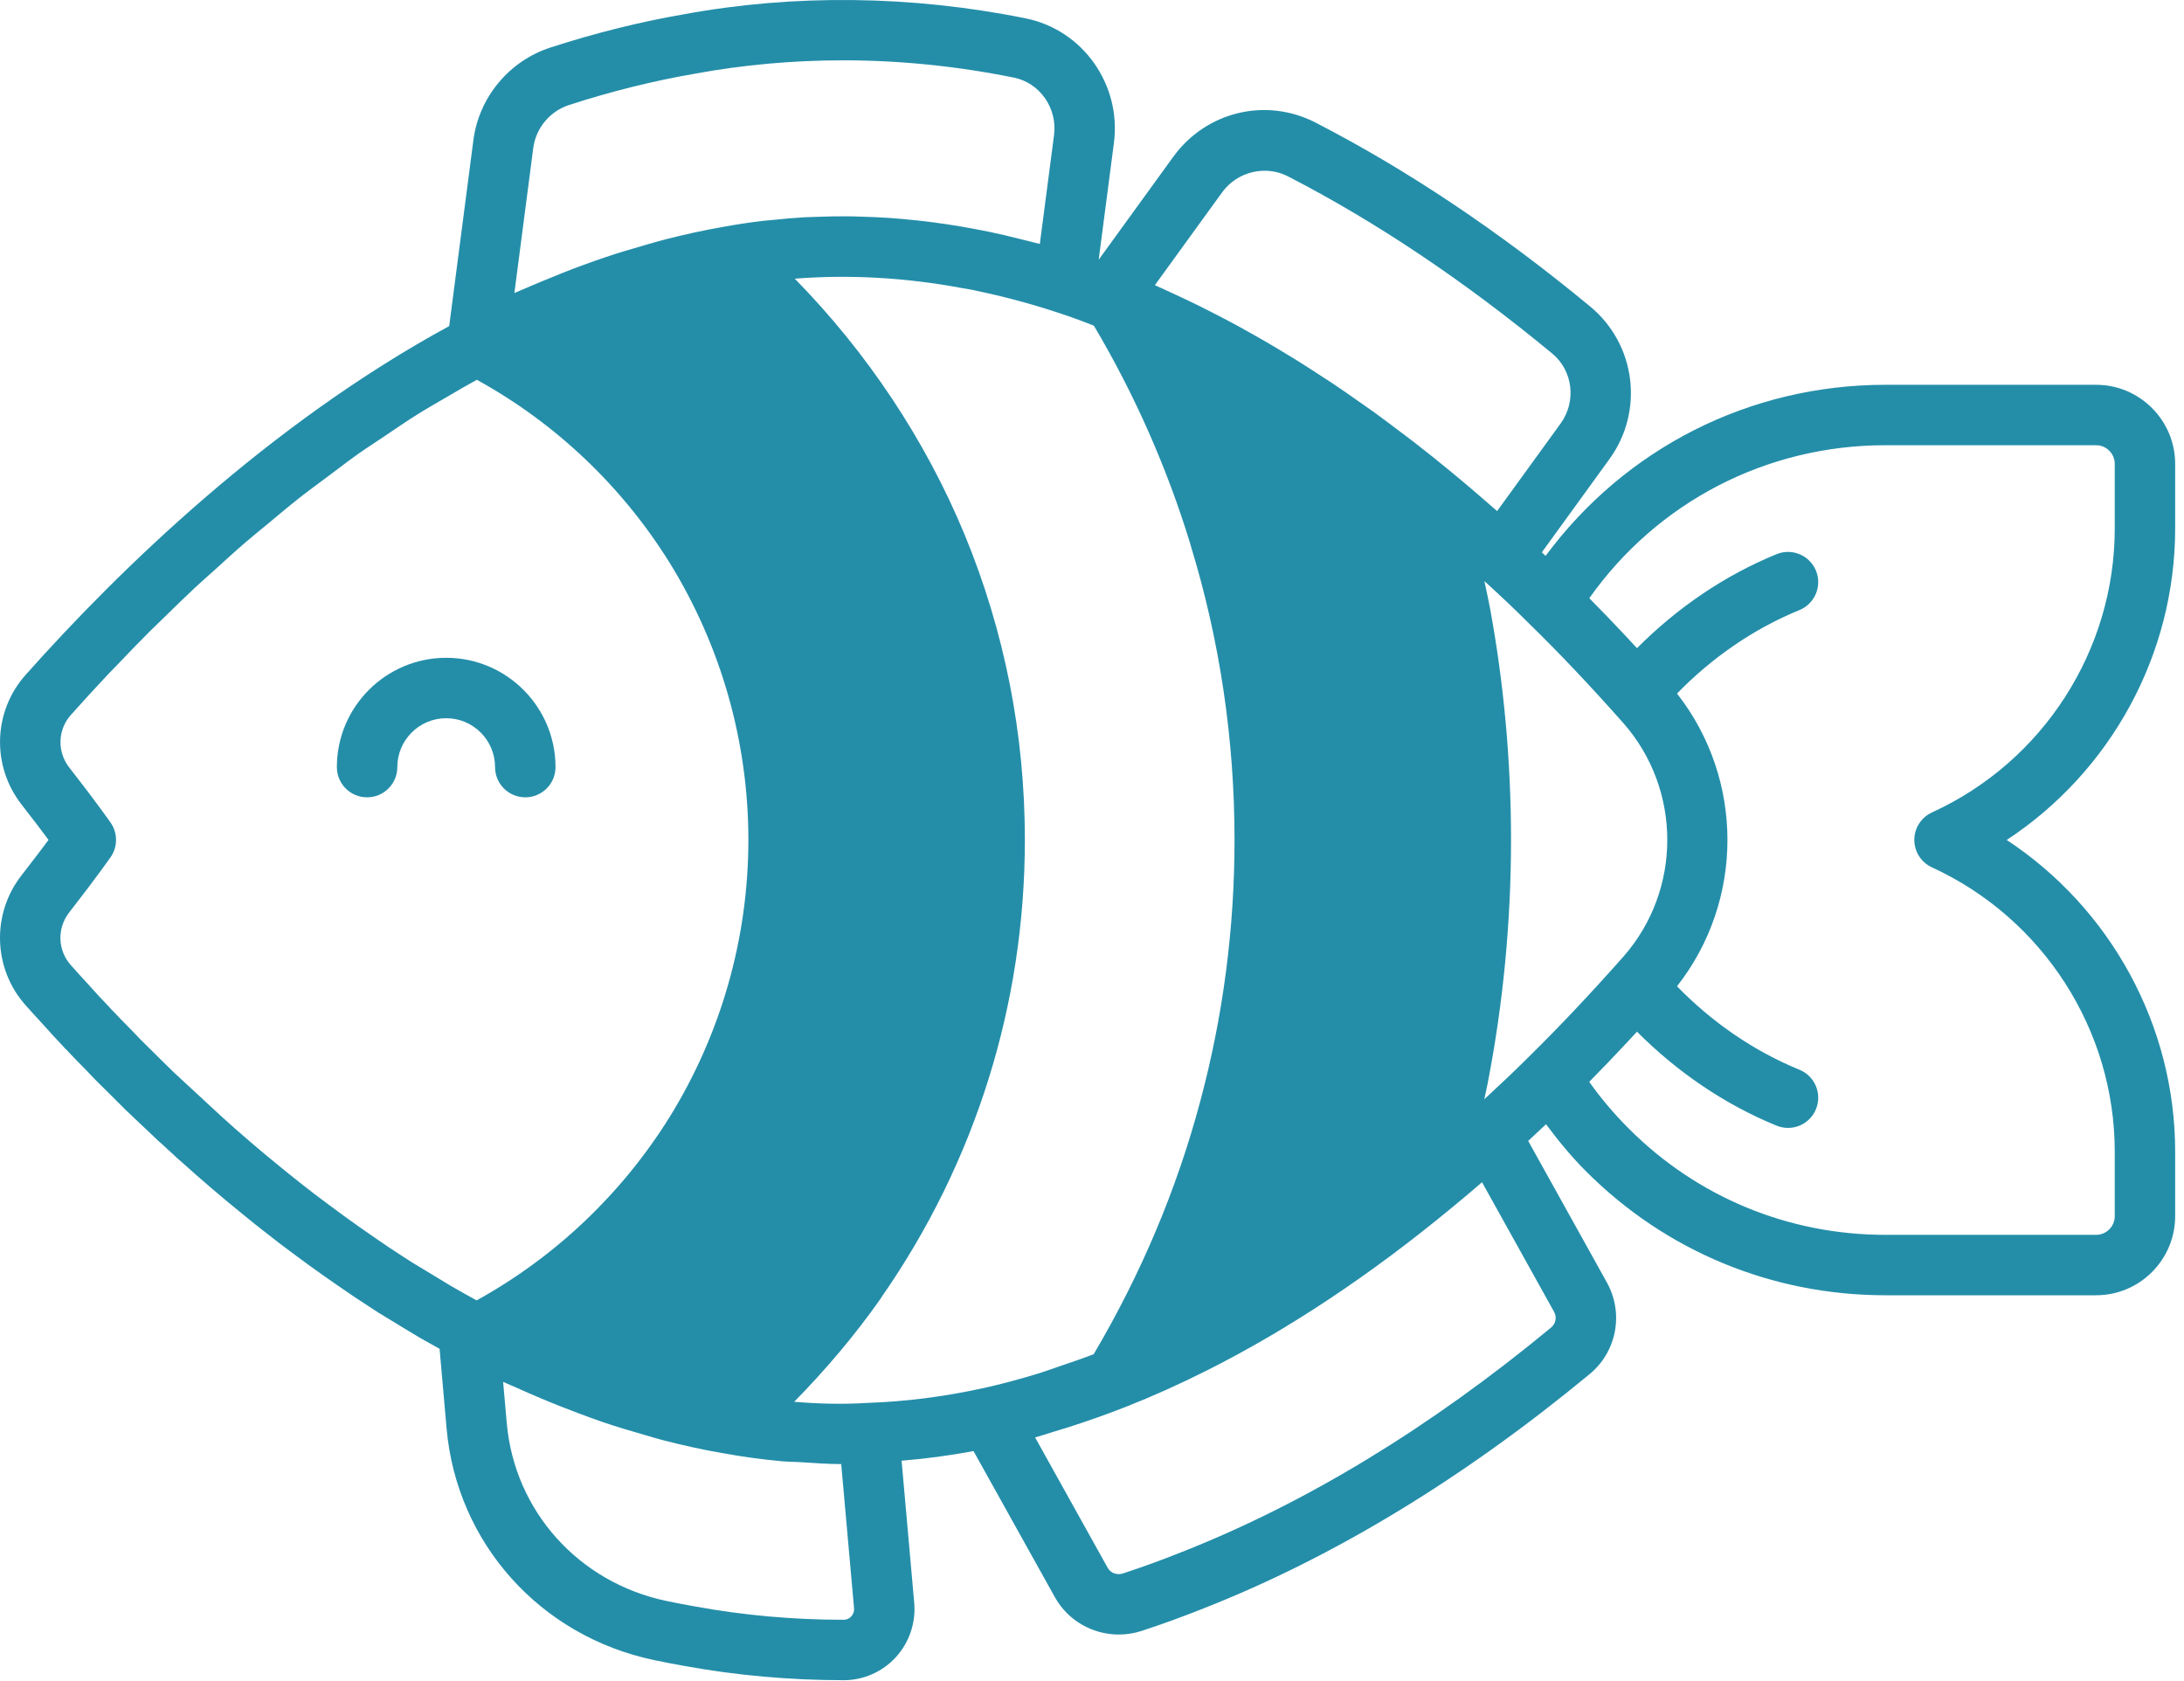
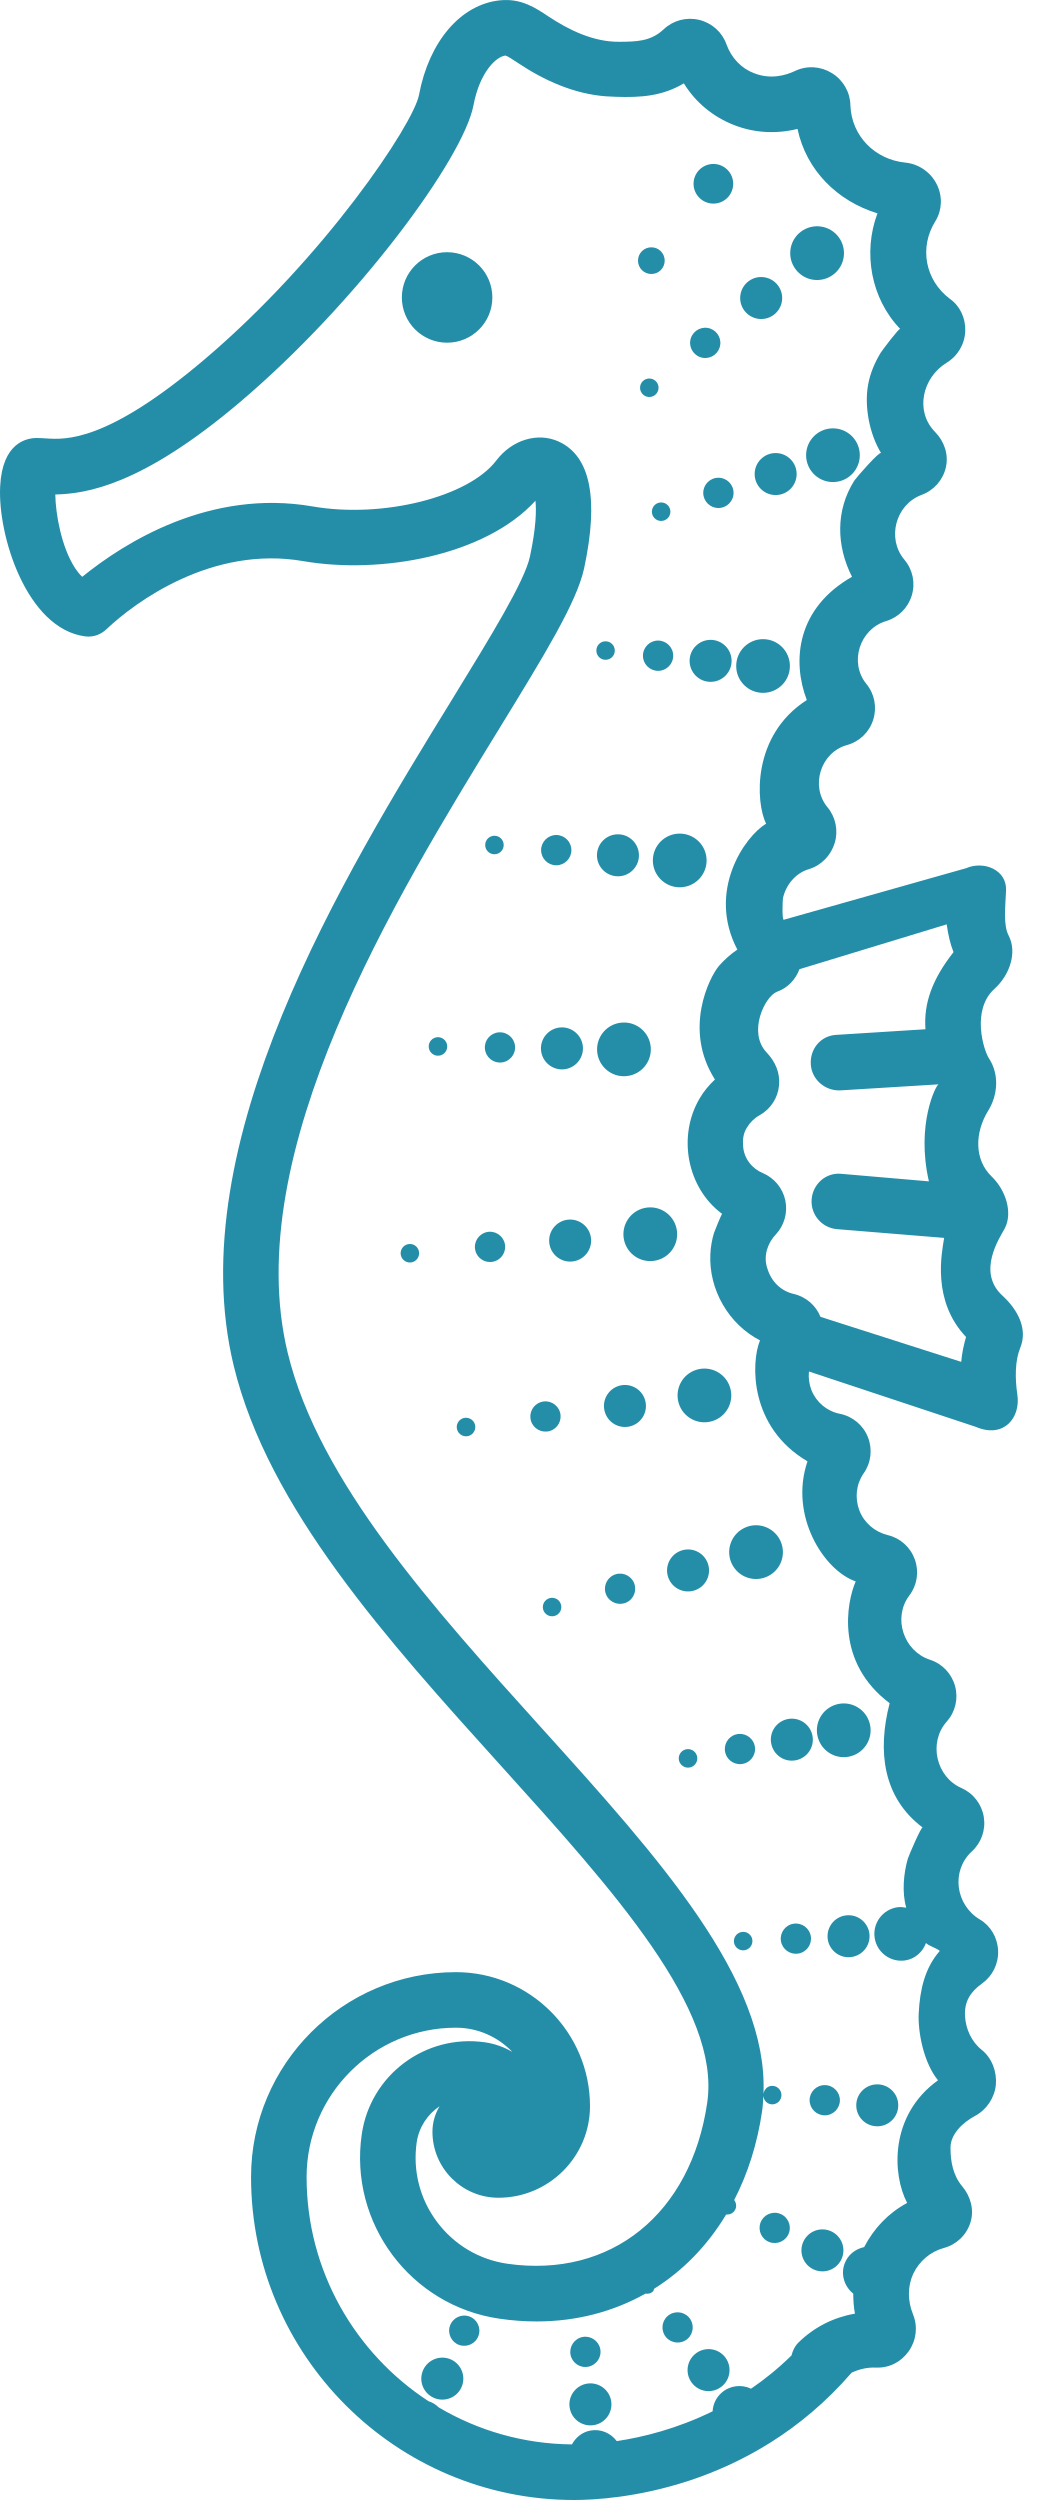
- <svg xmlns="http://www.w3.org/2000/svg" width="65" height="50" viewBox="0 0 65 50" fill="none">
-   <path d="M13.28 19.575C11.486 19.575 10.026 21.034 10.026 22.828C10.026 23.325 10.428 23.727 10.925 23.727C11.422 23.727 11.825 23.325 11.825 22.828C11.825 22.026 12.477 21.373 13.28 21.373C14.082 21.373 14.734 22.026 14.734 22.828C14.734 23.325 15.137 23.727 15.633 23.727C16.131 23.727 16.533 23.325 16.533 22.828C16.533 21.034 15.073 19.575 13.28 19.575Z" fill="#248EA9" />
-   <path d="M64.737 15.726V13.805C64.737 12.507 63.681 11.451 62.383 11.451H56.113C52.074 11.451 48.371 13.338 46 16.543C45.962 16.507 45.926 16.472 45.888 16.437L47.901 13.66C48.937 12.232 48.689 10.243 47.322 9.117C44.636 6.896 41.888 5.056 39.154 3.648C37.678 2.889 35.897 3.317 34.918 4.667L32.699 7.729L33.152 4.256C33.38 2.52 32.228 0.891 30.529 0.547C27.12 -0.143 23.623 -0.175 20.383 0.42C19.062 0.647 17.717 0.981 16.384 1.414C15.155 1.811 14.254 2.894 14.089 4.171L13.369 9.704C8.017 12.614 3.571 16.928 0.767 20.078C-0.205 21.164 -0.258 22.788 0.641 23.941C0.978 24.373 1.249 24.73 1.444 24.994C1.248 25.259 0.978 25.616 0.64 26.049C-0.255 27.196 -0.206 28.819 0.753 29.904C0.923 30.097 1.1 30.289 1.31 30.517C1.477 30.706 1.65 30.895 1.84 31.095C1.847 31.103 1.857 31.11 1.864 31.119C1.868 31.124 1.872 31.128 1.876 31.133C1.912 31.177 1.953 31.219 1.997 31.257C2.016 31.279 2.038 31.303 2.053 31.319C2.228 31.502 2.395 31.677 2.556 31.837C2.791 32.089 3.035 32.333 3.285 32.575L3.751 33.041C3.764 33.055 3.805 33.09 3.819 33.103L3.828 33.111C3.856 33.138 3.881 33.163 3.909 33.19L4.726 33.963C4.802 34.026 4.87 34.088 4.996 34.21C5.082 34.282 5.168 34.362 5.254 34.448C5.265 34.459 5.373 34.55 5.384 34.56C5.979 35.097 6.605 35.633 7.251 36.155L7.425 36.296C7.534 36.384 7.643 36.474 7.754 36.559C7.792 36.591 7.832 36.623 7.875 36.653C8.156 36.877 8.439 37.094 8.727 37.305C9.024 37.527 9.328 37.75 9.634 37.964C9.934 38.175 10.242 38.387 10.579 38.615L11.018 38.903C11.18 39.014 11.35 39.117 11.529 39.224C11.845 39.419 12.169 39.613 12.507 39.816C12.697 39.925 12.89 40.032 13.083 40.139L13.291 42.506C13.592 45.919 16.073 48.69 19.465 49.401C19.768 49.465 20.07 49.523 20.366 49.575C21.909 49.857 23.503 50 25.115 50C25.7 50 26.264 49.751 26.661 49.317C27.061 48.88 27.261 48.289 27.209 47.698V47.698L26.833 43.468C27.541 43.411 28.255 43.316 28.974 43.182L31.396 47.531C31.786 48.231 32.524 48.641 33.298 48.641C33.526 48.641 33.756 48.606 33.982 48.532C34.604 48.328 35.231 48.1 35.84 47.856C39.7 46.336 43.557 43.994 47.312 40.89C48.118 40.226 48.333 39.08 47.825 38.166L45.482 33.952C45.661 33.787 45.839 33.621 46.013 33.456C46.374 33.941 46.76 34.412 47.196 34.849C49.572 37.233 52.739 38.545 56.113 38.545H62.383C63.681 38.545 64.737 37.49 64.737 36.191V34.27C64.737 30.515 62.814 27.031 59.724 24.996C62.814 22.966 64.737 19.485 64.737 15.726ZM36.374 5.723C36.82 5.107 37.662 4.903 38.33 5.247C40.95 6.596 43.589 8.364 46.194 10.518C46.814 11.028 46.924 11.944 46.446 12.604L44.557 15.209C44.488 15.148 44.422 15.092 44.354 15.033C44.268 14.957 44.182 14.883 44.098 14.81C43.798 14.551 43.505 14.301 43.222 14.069C42.836 13.749 42.448 13.44 42.06 13.139C41.936 13.043 41.812 12.953 41.688 12.858C41.424 12.659 41.161 12.46 40.898 12.269C40.745 12.159 40.592 12.054 40.438 11.946C40.203 11.78 39.968 11.616 39.732 11.457C39.568 11.347 39.405 11.242 39.241 11.136C39.015 10.989 38.789 10.843 38.563 10.703C38.395 10.599 38.227 10.498 38.058 10.397C37.836 10.264 37.614 10.133 37.391 10.007C37.222 9.911 37.053 9.817 36.884 9.724C36.661 9.602 36.438 9.485 36.215 9.37C36.047 9.283 35.88 9.197 35.712 9.114C35.484 9.001 35.255 8.893 35.027 8.787C34.867 8.713 34.708 8.638 34.549 8.567C34.489 8.541 34.43 8.512 34.371 8.486L36.374 5.723ZM15.871 4.403C15.949 3.811 16.367 3.309 16.938 3.124C18.19 2.718 19.452 2.405 20.698 2.19C22.127 1.928 23.608 1.795 25.101 1.795C26.779 1.795 28.486 1.968 30.173 2.309C30.949 2.466 31.474 3.219 31.37 4.023V4.023L30.947 7.26C30.886 7.243 30.826 7.231 30.766 7.214C30.619 7.175 30.473 7.14 30.326 7.104C30.032 7.03 29.739 6.96 29.445 6.899C29.313 6.871 29.181 6.847 29.049 6.822C28.747 6.764 28.445 6.712 28.143 6.668C28.014 6.649 27.884 6.631 27.755 6.614C27.455 6.575 27.157 6.543 26.86 6.517C26.727 6.506 26.595 6.494 26.463 6.485C26.171 6.466 25.881 6.454 25.591 6.446C25.457 6.442 25.323 6.437 25.189 6.437C24.902 6.435 24.617 6.442 24.332 6.452C24.2 6.457 24.067 6.459 23.935 6.466C23.639 6.483 23.346 6.51 23.053 6.54C22.938 6.552 22.822 6.559 22.709 6.572C22.305 6.621 21.905 6.68 21.509 6.754C20.933 6.853 20.352 6.983 19.77 7.132C19.583 7.179 19.396 7.237 19.208 7.29C18.806 7.403 18.403 7.525 17.998 7.661C17.785 7.733 17.572 7.809 17.358 7.887C16.961 8.032 16.562 8.191 16.164 8.358C15.964 8.442 15.765 8.522 15.565 8.611C15.48 8.65 15.395 8.681 15.309 8.72L15.871 4.403ZM13.418 38.266C13.1 38.075 12.781 37.883 12.447 37.678C12.307 37.594 12.166 37.51 12.015 37.407L11.566 37.114C11.264 36.906 10.961 36.7 10.668 36.493C10.378 36.289 10.088 36.077 9.796 35.859C9.51 35.65 9.239 35.441 8.924 35.193C8.916 35.187 8.856 35.137 8.847 35.131C8.75 35.056 8.655 34.979 8.562 34.903L8.377 34.753C7.762 34.255 7.16 33.741 6.565 33.2C6.563 33.198 6.56 33.196 6.558 33.194C6.546 33.183 6.534 33.171 6.528 33.165L5.187 31.924L5.147 31.886C4.942 31.689 4.746 31.493 4.546 31.294C4.309 31.064 4.086 30.841 3.848 30.587C3.675 30.415 3.517 30.249 3.334 30.057L3.332 30.058C3.319 30.042 3.304 30.027 3.29 30.012C3.273 29.992 3.257 29.971 3.238 29.953C3.231 29.946 3.223 29.939 3.216 29.931C3.214 29.929 3.212 29.928 3.21 29.925C3.018 29.726 2.834 29.526 2.607 29.271C2.433 29.082 2.265 28.9 2.103 28.715C1.714 28.276 1.696 27.62 2.057 27.156C2.855 26.134 3.292 25.508 3.292 25.508C3.507 25.2 3.507 24.789 3.292 24.48C3.292 24.48 2.855 23.854 2.057 22.834C1.696 22.369 1.717 21.714 2.109 21.276C2.451 20.892 2.819 20.489 3.21 20.073C3.305 19.972 3.414 19.864 3.512 19.762C3.816 19.443 4.122 19.123 4.453 18.793C4.589 18.657 4.74 18.517 4.88 18.379C5.189 18.077 5.496 17.775 5.824 17.469C6 17.305 6.19 17.141 6.371 16.977C6.683 16.694 6.992 16.41 7.32 16.128C7.527 15.95 7.747 15.774 7.96 15.597C8.28 15.331 8.596 15.064 8.929 14.801C9.166 14.615 9.416 14.435 9.659 14.251C9.715 14.21 9.77 14.169 9.826 14.128C10.098 13.924 10.364 13.718 10.644 13.519C10.907 13.333 11.181 13.158 11.45 12.977C11.783 12.752 12.114 12.525 12.457 12.311C12.741 12.133 13.036 11.969 13.326 11.798C13.613 11.63 13.899 11.461 14.192 11.302C16.527 12.587 18.504 14.459 19.924 16.738C21.461 19.221 22.273 22.076 22.273 24.994C22.273 27.913 21.461 30.767 19.925 33.248C18.504 35.528 16.527 37.404 14.185 38.698C13.923 38.554 13.664 38.407 13.418 38.266ZM25.334 48.103C25.293 48.148 25.222 48.202 25.101 48.202C23.61 48.202 22.126 48.069 20.683 47.805C20.4 47.756 20.118 47.701 19.834 47.642C17.223 47.094 15.313 44.967 15.082 42.348L14.974 41.123C15.117 41.19 15.258 41.244 15.4 41.308C15.633 41.414 15.865 41.514 16.098 41.612C16.484 41.776 16.869 41.927 17.252 42.07C17.479 42.154 17.705 42.239 17.93 42.315C18.339 42.455 18.746 42.576 19.151 42.692C19.343 42.746 19.536 42.808 19.727 42.857C20.319 43.009 20.908 43.141 21.49 43.241C21.491 43.241 21.493 43.241 21.494 43.241C21.496 43.242 21.499 43.243 21.501 43.243C21.505 43.244 21.509 43.243 21.513 43.244C22.092 43.35 22.678 43.431 23.269 43.485C23.448 43.501 23.629 43.499 23.808 43.511C24.218 43.537 24.626 43.568 25.036 43.569L25.418 47.856C25.428 47.98 25.37 48.064 25.334 48.103ZM25.799 41.749C25.091 41.794 24.364 41.776 23.636 41.715C24.566 40.77 25.428 39.753 26.197 38.663C26.216 38.638 26.231 38.612 26.247 38.585C29.032 34.577 30.502 29.879 30.502 24.994C30.502 21.855 29.901 18.803 28.714 15.921C27.542 13.088 25.805 10.486 23.654 8.293C25.28 8.166 26.954 8.258 28.656 8.577C28.756 8.596 28.856 8.609 28.956 8.629C28.991 8.636 29.027 8.647 29.064 8.654C29.846 8.817 30.634 9.025 31.426 9.284C31.797 9.403 32.172 9.54 32.556 9.692C33.763 11.727 34.727 13.906 35.422 16.174C35.427 16.196 35.433 16.218 35.439 16.239C36.303 19.056 36.742 22.002 36.742 24.994C36.742 27.631 36.4 30.241 35.727 32.753C35.03 35.375 33.961 37.912 32.55 40.299C32.199 40.433 31.857 40.55 31.515 40.665C31.328 40.727 31.134 40.802 30.948 40.859C30.378 41.035 29.817 41.186 29.258 41.31C28.1 41.563 26.946 41.711 25.799 41.749ZM46.253 39.039V39.04C46.34 39.196 46.304 39.39 46.158 39.51C42.558 42.487 38.864 44.733 35.176 46.184C34.597 46.417 34.008 46.631 33.423 46.823C33.246 46.881 33.055 46.814 32.967 46.656L30.807 42.776C30.967 42.732 31.131 42.676 31.292 42.627C31.445 42.582 31.6 42.535 31.754 42.486C32.311 42.308 32.873 42.114 33.451 41.887C33.463 41.882 33.474 41.88 33.485 41.875C33.486 41.875 33.487 41.874 33.487 41.874C34.294 41.556 35.104 41.192 35.915 40.785C38.351 39.56 40.798 37.933 43.221 35.929C43.521 35.682 43.818 35.433 44.108 35.182L46.253 39.039ZM45.51 31.44C45.087 31.863 44.636 32.287 44.176 32.712C44.209 32.548 44.248 32.386 44.279 32.223C44.738 29.856 44.971 27.423 44.971 24.994C44.971 22.669 44.76 20.346 44.344 18.088C44.296 17.824 44.233 17.558 44.179 17.293C44.643 17.714 45.089 18.136 45.517 18.564C46.417 19.443 47.307 20.383 48.316 21.52C50.056 23.5 50.057 26.485 48.318 28.465C47.317 29.594 46.425 30.538 45.51 31.44ZM57.5 24.176C57.18 24.323 56.974 24.642 56.974 24.993C56.974 25.345 57.179 25.665 57.498 25.811C60.803 27.328 62.939 30.648 62.939 34.27V36.191C62.939 36.498 62.689 36.747 62.383 36.747H56.113C53.22 36.747 50.506 35.622 48.469 33.578C48.035 33.144 47.643 32.681 47.299 32.195C47.325 32.169 47.35 32.14 47.376 32.114C47.702 31.784 48.03 31.441 48.362 31.086C48.435 31.009 48.51 30.927 48.584 30.848C48.629 30.798 48.674 30.75 48.72 30.701C49.908 31.894 51.319 32.862 52.875 33.498C52.985 33.543 53.101 33.565 53.215 33.565C53.568 33.565 53.905 33.354 54.047 33.006C54.235 32.546 54.014 32.021 53.554 31.833C52.184 31.273 50.946 30.413 49.911 29.35C51.912 26.802 51.913 23.191 49.911 20.639C50.946 19.576 52.184 18.715 53.554 18.155C54.014 17.967 54.235 17.442 54.047 16.983C53.859 16.523 53.33 16.303 52.875 16.491C51.319 17.126 49.908 18.095 48.72 19.288C48.668 19.232 48.618 19.179 48.567 19.124C48.501 19.053 48.434 18.98 48.369 18.91C48.024 18.543 47.686 18.192 47.353 17.855C47.336 17.838 47.318 17.818 47.301 17.801C49.327 14.938 52.57 13.249 56.113 13.249H62.383C62.689 13.249 62.939 13.499 62.939 13.805V15.726C62.939 19.351 60.804 22.668 57.5 24.176Z" fill="#248EA9" />
+ <svg xmlns="http://www.w3.org/2000/svg" width="21" height="50" viewBox="0 0 21 50" fill="none">
+   <path d="M20.048 25.912C19.53 25.437 19.994 24.757 20.097 24.565C20.253 24.261 20.127 23.814 19.831 23.528C19.488 23.197 19.488 22.659 19.766 22.21C19.956 21.902 19.989 21.487 19.78 21.169C19.677 21.017 19.418 20.202 19.89 19.776C20.2 19.496 20.345 19.043 20.174 18.714C20.062 18.5 20.107 18.148 20.121 17.807C20.138 17.398 19.678 17.209 19.322 17.364C19.322 17.364 15.678 18.394 15.676 18.395C15.637 18.406 15.652 17.996 15.659 17.965C15.717 17.697 15.913 17.46 16.18 17.382C16.427 17.308 16.619 17.108 16.694 16.86C16.769 16.614 16.715 16.343 16.549 16.144C16.201 15.724 16.41 15.048 16.94 14.901C17.19 14.832 17.387 14.642 17.464 14.395C17.543 14.148 17.492 13.88 17.328 13.679C16.977 13.249 17.195 12.58 17.721 12.422C17.969 12.348 18.162 12.155 18.236 11.907C18.311 11.658 18.254 11.391 18.088 11.194C17.729 10.77 17.912 10.09 18.432 9.898C18.678 9.807 18.86 9.601 18.918 9.345C18.975 9.091 18.887 8.829 18.703 8.641C18.288 8.218 18.454 7.554 18.924 7.26C19.15 7.126 19.294 6.889 19.305 6.624C19.316 6.362 19.197 6.116 18.997 5.976C18.501 5.603 18.379 4.946 18.709 4.421C18.844 4.199 18.854 3.924 18.735 3.686C18.615 3.445 18.377 3.279 18.106 3.252C17.498 3.191 17.03 2.72 17.008 2.106C17.003 1.844 16.866 1.605 16.641 1.464C16.417 1.325 16.143 1.305 15.904 1.418C15.709 1.51 15.409 1.595 15.077 1.462C14.827 1.368 14.627 1.158 14.53 0.889C14.444 0.644 14.241 0.461 13.985 0.398C13.732 0.337 13.466 0.405 13.276 0.584C13.011 0.834 12.72 0.833 12.38 0.836C11.872 0.839 11.385 0.605 10.972 0.331C10.713 0.158 10.424 -0.036 10.005 0.006C9.219 0.083 8.581 0.826 8.38 1.898C8.271 2.481 6.488 5.155 4.086 7.192C2.129 8.85 1.31 8.794 0.916 8.768C0.848 8.764 0.789 8.76 0.736 8.76C0.53 8.76 0.046 8.854 0.003 9.73C-0.047 10.711 0.533 12.569 1.698 12.727C1.894 12.754 2.042 12.666 2.124 12.589C2.704 12.039 4.241 10.905 6.067 11.223C7.613 11.49 9.704 11.116 10.709 10.015C10.729 10.207 10.723 10.55 10.599 11.13C10.494 11.623 9.823 12.716 9.046 13.982C6.873 17.518 3.592 22.863 4.676 27.322C5.367 30.162 7.735 32.786 10.025 35.322C12.283 37.822 14.415 40.184 14.145 42.05C13.822 44.278 12.218 45.57 10.148 45.275C9.581 45.193 9.081 44.894 8.739 44.436C8.396 43.977 8.253 43.413 8.334 42.846C8.379 42.54 8.553 42.286 8.791 42.125C8.703 42.275 8.649 42.448 8.649 42.634C8.649 43.363 9.241 43.955 9.969 43.955C10.978 43.955 11.8 43.133 11.8 42.124C11.8 40.646 10.597 39.443 9.119 39.443C6.86 39.443 5.021 41.282 5.021 43.541C5.021 47.102 7.919 50 11.481 50C12.271 50 14.994 49.813 17.033 47.453C17.184 47.383 17.35 47.344 17.518 47.352C17.788 47.362 18.023 47.239 18.175 47.024C18.327 46.807 18.36 46.532 18.261 46.289C18.149 46.012 18.151 45.722 18.266 45.472C18.39 45.218 18.608 45.035 18.872 44.961C19.128 44.894 19.328 44.704 19.408 44.452C19.489 44.198 19.412 43.925 19.244 43.726C19.058 43.503 19.01 43.229 19.01 42.952C19.01 42.684 19.254 42.45 19.498 42.32C19.728 42.199 19.892 41.958 19.917 41.697C19.941 41.438 19.84 41.16 19.633 40.996C19.428 40.833 19.313 40.574 19.3 40.316C19.286 40.029 19.41 39.835 19.639 39.672C19.852 39.52 19.973 39.273 19.962 39.012C19.951 38.752 19.812 38.516 19.598 38.39C19.112 38.102 19.014 37.42 19.436 37.029C19.628 36.854 19.717 36.596 19.676 36.339C19.633 36.081 19.466 35.865 19.228 35.76C18.721 35.538 18.564 34.849 18.934 34.433C19.107 34.239 19.169 33.974 19.102 33.724C19.033 33.472 18.846 33.274 18.597 33.194C18.072 33.022 17.851 32.357 18.185 31.912C18.343 31.705 18.385 31.435 18.297 31.19C18.21 30.945 18.007 30.762 17.758 30.703C17.494 30.639 17.282 30.455 17.188 30.211C17.092 29.957 17.124 29.68 17.273 29.467C17.423 29.255 17.454 28.983 17.358 28.742C17.262 28.501 17.052 28.327 16.797 28.276C16.54 28.225 16.328 28.048 16.229 27.803C16.182 27.68 16.166 27.552 16.179 27.43L19.516 28.537C20.078 28.777 20.416 28.352 20.347 27.892C20.298 27.566 20.3 27.212 20.404 26.959C20.557 26.59 20.367 26.204 20.048 25.912ZM16.41 26.337C16.317 26.107 16.12 25.936 15.875 25.879C15.623 25.821 15.428 25.638 15.347 25.369C15.258 25.112 15.363 24.848 15.514 24.692C15.687 24.508 15.758 24.251 15.706 24.006C15.654 23.763 15.486 23.558 15.251 23.459C15.062 23.382 14.868 23.181 14.861 22.897C14.854 22.804 14.861 22.673 14.938 22.552C15.001 22.447 15.087 22.363 15.192 22.305C15.412 22.182 15.558 21.959 15.581 21.708C15.604 21.459 15.509 21.235 15.333 21.05C14.949 20.647 15.297 19.923 15.543 19.834C15.755 19.758 15.912 19.591 15.989 19.384L18.934 18.487C18.961 18.684 19.003 18.873 19.07 19.043C18.645 19.585 18.472 20.063 18.509 20.585L16.718 20.698C16.412 20.717 16.197 20.98 16.216 21.287C16.233 21.581 16.487 21.808 16.778 21.808C16.79 21.808 16.805 21.807 16.818 21.807C16.818 21.807 18.772 21.687 18.772 21.687C18.724 21.689 18.316 22.485 18.578 23.627L16.833 23.477C16.523 23.442 16.259 23.677 16.233 23.982C16.207 24.288 16.434 24.557 16.739 24.583L18.883 24.758C18.838 25.046 18.628 26.009 19.321 26.74C19.274 26.896 19.24 27.065 19.224 27.237L16.41 26.337ZM6.132 43.541C6.132 41.894 7.472 40.554 9.119 40.554C9.563 40.554 9.962 40.742 10.248 41.039C10.081 40.941 9.896 40.875 9.699 40.846C8.506 40.676 7.406 41.5 7.235 42.687C6.977 44.463 8.213 46.117 9.988 46.374C10.242 46.411 10.49 46.429 10.734 46.429C11.533 46.429 12.269 46.232 12.908 45.873C12.96 45.88 13.013 45.87 13.055 45.833C13.073 45.817 13.074 45.794 13.084 45.774C13.662 45.412 14.151 44.909 14.523 44.29C14.605 44.298 14.684 44.253 14.713 44.172C14.735 44.111 14.72 44.048 14.684 44C14.956 43.473 15.148 42.873 15.244 42.21C15.258 42.114 15.261 42.016 15.266 41.918C15.275 42.011 15.349 42.087 15.444 42.087C15.547 42.087 15.629 42.004 15.629 41.902C15.629 41.8 15.547 41.717 15.444 41.717C15.351 41.717 15.282 41.789 15.269 41.879C15.37 39.591 13.174 37.154 10.849 34.579C8.652 32.145 6.379 29.628 5.755 27.06C4.781 23.051 7.916 17.944 9.99 14.564C10.888 13.1 11.537 12.043 11.683 11.364C11.98 9.975 11.81 9.123 11.176 8.832C10.756 8.639 10.24 8.795 9.925 9.211C9.369 9.942 7.653 10.371 6.254 10.129C4.192 9.771 2.484 10.856 1.645 11.536C1.584 11.481 1.533 11.41 1.5 11.36C1.227 10.94 1.111 10.274 1.106 9.89C1.721 9.875 2.829 9.714 4.802 8.04C7.144 6.055 9.27 3.169 9.47 2.103C9.593 1.451 9.919 1.131 10.109 1.111C10.148 1.119 10.267 1.198 10.354 1.256C10.883 1.61 11.484 1.881 12.127 1.927C12.19 1.931 12.255 1.933 12.319 1.936C12.807 1.953 13.245 1.925 13.677 1.667C13.91 2.046 14.257 2.337 14.691 2.505C15.092 2.66 15.527 2.683 15.95 2.578C16.125 3.408 16.75 4.023 17.549 4.267C17.254 5.052 17.419 5.972 18.004 6.579C17.982 6.556 17.642 7.01 17.613 7.056C17.493 7.254 17.401 7.471 17.361 7.7C17.284 8.137 17.391 8.684 17.622 9.062C17.593 9.015 17.12 9.559 17.087 9.611C16.708 10.21 16.727 10.918 17.04 11.536C15.932 12.167 15.837 13.218 16.136 14.001C15.033 14.708 15.112 16.048 15.322 16.475C14.905 16.718 14.13 17.815 14.747 18.992C14.614 19.081 14.495 19.189 14.384 19.312C14.185 19.543 13.661 20.593 14.299 21.59C14.179 21.702 14.074 21.829 13.994 21.966C13.548 22.719 13.735 23.754 14.443 24.278C14.434 24.271 14.289 24.627 14.279 24.661C14.238 24.799 14.213 24.942 14.207 25.087C14.174 25.792 14.573 26.485 15.2 26.808C15.019 27.246 14.98 28.541 16.15 29.227C15.779 30.307 16.474 31.41 17.114 31.628C16.929 32.052 16.708 33.25 17.793 34.064C17.542 35.029 17.663 35.958 18.453 36.55C18.425 36.529 18.173 37.118 18.157 37.172C18.07 37.471 18.037 37.851 18.125 38.154C18.069 38.144 18.008 38.136 17.949 38.145C17.655 38.188 17.45 38.46 17.493 38.754C17.535 39.047 17.807 39.251 18.101 39.209C18.302 39.179 18.454 39.039 18.52 38.86C18.566 38.914 18.743 38.968 18.796 39.018C18.497 39.36 18.397 39.791 18.374 40.273C18.357 40.649 18.474 41.254 18.76 41.606C17.784 42.308 17.845 43.493 18.143 44.059C17.772 44.257 17.478 44.565 17.283 44.942C17.107 44.98 16.955 45.096 16.89 45.278C16.811 45.499 16.892 45.734 17.065 45.873C17.065 46.006 17.074 46.139 17.099 46.273C16.672 46.346 16.281 46.544 15.969 46.851C15.894 46.924 15.854 47.015 15.83 47.109C15.567 47.367 15.296 47.586 15.021 47.774C14.832 47.683 14.598 47.708 14.432 47.855C14.32 47.954 14.26 48.088 14.252 48.226C13.543 48.574 12.864 48.743 12.335 48.822C12.215 48.661 12.013 48.571 11.803 48.612C11.639 48.644 11.513 48.751 11.439 48.888C10.468 48.88 9.56 48.611 8.776 48.149C8.721 48.096 8.657 48.051 8.569 48.023C7.105 47.068 6.132 45.417 6.132 43.541ZM9.847 5.949C9.847 6.449 9.442 6.854 8.942 6.854C8.443 6.854 8.037 6.449 8.037 5.949C8.037 5.449 8.442 5.044 8.942 5.044C9.442 5.044 9.847 5.449 9.847 5.949ZM15.81 4.985C15.853 4.691 16.127 4.488 16.42 4.531C16.713 4.574 16.917 4.847 16.874 5.141C16.831 5.435 16.558 5.637 16.264 5.595C15.97 5.552 15.767 5.278 15.81 4.985ZM14.808 5.9C14.842 5.67 15.055 5.511 15.284 5.545C15.514 5.579 15.673 5.792 15.639 6.022C15.605 6.251 15.392 6.41 15.162 6.376C14.933 6.342 14.774 6.129 14.808 5.9ZM13.805 6.814C13.83 6.648 13.983 6.534 14.149 6.558C14.314 6.582 14.429 6.736 14.404 6.901C14.38 7.067 14.227 7.181 14.061 7.157C13.895 7.132 13.781 6.979 13.805 6.814ZM12.959 7.938C12.858 7.923 12.788 7.829 12.803 7.728C12.818 7.627 12.912 7.557 13.013 7.572C13.114 7.587 13.184 7.681 13.169 7.782C13.154 7.883 13.06 7.953 12.959 7.938ZM16.659 8.567C16.956 8.567 17.196 8.807 17.196 9.104C17.196 9.401 16.956 9.641 16.659 9.641C16.362 9.641 16.122 9.401 16.122 9.104C16.122 8.807 16.362 8.567 16.659 8.567ZM15.933 9.481C15.933 9.713 15.745 9.901 15.513 9.901C15.281 9.901 15.093 9.713 15.093 9.481C15.093 9.249 15.281 9.061 15.513 9.061C15.745 9.061 15.933 9.249 15.933 9.481ZM14.671 9.857C14.671 10.025 14.536 10.16 14.368 10.16C14.201 10.16 14.065 10.025 14.065 9.857C14.065 9.69 14.201 9.555 14.368 9.555C14.536 9.555 14.671 9.69 14.671 9.857ZM13.223 10.049C13.325 10.049 13.408 10.131 13.408 10.234C13.408 10.336 13.325 10.419 13.223 10.419C13.12 10.419 13.038 10.336 13.038 10.234C13.038 10.131 13.12 10.049 13.223 10.049ZM14.724 13.32C14.724 13.024 14.964 12.783 15.261 12.783C15.558 12.783 15.798 13.024 15.798 13.32C15.798 13.617 15.558 13.857 15.261 13.857C14.964 13.857 14.724 13.617 14.724 13.32ZM13.792 13.217C13.792 12.985 13.98 12.797 14.212 12.797C14.444 12.797 14.632 12.986 14.632 13.217C14.632 13.449 14.444 13.637 14.212 13.637C13.979 13.637 13.792 13.449 13.792 13.217ZM13.464 13.114C13.464 13.281 13.329 13.417 13.162 13.417C12.994 13.417 12.859 13.281 12.859 13.114C12.859 12.947 12.994 12.811 13.162 12.811C13.329 12.812 13.464 12.947 13.464 13.114ZM11.927 13.011C11.927 12.909 12.009 12.826 12.111 12.826C12.214 12.826 12.296 12.909 12.296 13.011C12.296 13.114 12.214 13.196 12.111 13.196C12.009 13.197 11.927 13.114 11.927 13.011ZM13.594 16.672C13.891 16.672 14.132 16.912 14.132 17.209C14.132 17.505 13.891 17.746 13.594 17.746C13.298 17.746 13.057 17.505 13.057 17.209C13.057 16.912 13.298 16.672 13.594 16.672ZM11.939 17.107C11.939 16.874 12.127 16.686 12.359 16.686C12.591 16.686 12.779 16.875 12.779 17.107C12.779 17.338 12.591 17.526 12.359 17.526C12.128 17.526 11.939 17.338 11.939 17.107ZM10.822 17.003C10.822 16.836 10.958 16.7 11.125 16.7C11.292 16.7 11.428 16.836 11.428 17.003C11.428 17.17 11.292 17.306 11.125 17.306C10.958 17.306 10.822 17.17 10.822 17.003ZM9.704 16.9C9.704 16.798 9.787 16.715 9.889 16.715C9.991 16.715 10.074 16.798 10.074 16.9C10.074 17.003 9.991 17.085 9.889 17.085C9.787 17.086 9.704 17.003 9.704 16.9ZM11.943 21.03C11.92 20.734 12.14 20.475 12.437 20.452C12.733 20.428 12.992 20.649 13.015 20.945C13.038 21.241 12.818 21.5 12.521 21.523C12.225 21.547 11.967 21.326 11.943 21.03ZM10.82 21.001C10.802 20.77 10.975 20.568 11.206 20.549C11.437 20.531 11.639 20.704 11.658 20.935C11.676 21.166 11.503 21.368 11.272 21.387C11.041 21.405 10.839 21.232 10.82 21.001ZM10.301 20.924C10.314 21.091 10.19 21.237 10.023 21.25C9.856 21.263 9.711 21.139 9.698 20.972C9.684 20.805 9.809 20.66 9.975 20.647C10.142 20.634 10.288 20.758 10.301 20.924ZM8.944 20.914C8.953 21.017 8.876 21.105 8.774 21.114C8.672 21.122 8.583 21.046 8.575 20.944C8.566 20.842 8.643 20.753 8.745 20.744C8.846 20.736 8.936 20.812 8.944 20.914ZM13.122 25.209C12.832 25.274 12.545 25.091 12.481 24.801C12.417 24.511 12.6 24.224 12.889 24.16C13.179 24.096 13.466 24.279 13.53 24.568C13.595 24.858 13.412 25.145 13.122 25.209ZM11.813 24.721C11.863 24.947 11.72 25.171 11.494 25.222C11.267 25.272 11.043 25.129 10.993 24.902C10.943 24.676 11.085 24.452 11.312 24.401C11.539 24.351 11.763 24.494 11.813 24.721ZM10.096 24.872C10.132 25.036 10.029 25.197 9.866 25.233C9.703 25.27 9.541 25.167 9.505 25.003C9.469 24.84 9.572 24.679 9.735 24.642C9.899 24.606 10.06 24.709 10.096 24.872ZM8.378 25.024C8.4 25.125 8.337 25.223 8.238 25.246C8.138 25.268 8.039 25.204 8.017 25.105C7.995 25.006 8.058 24.906 8.158 24.884C8.258 24.862 8.356 24.924 8.378 25.024ZM14.247 28.422C13.963 28.509 13.662 28.351 13.575 28.067C13.488 27.783 13.646 27.482 13.93 27.395C14.214 27.308 14.515 27.467 14.602 27.751C14.689 28.035 14.53 28.335 14.247 28.422ZM12.9 27.996C12.969 28.218 12.844 28.453 12.623 28.521C12.401 28.59 12.166 28.465 12.098 28.243C12.029 28.022 12.154 27.787 12.375 27.718C12.597 27.65 12.832 27.774 12.9 27.996ZM10.62 28.419C10.571 28.259 10.661 28.09 10.82 28.041C10.98 27.991 11.149 28.081 11.199 28.241C11.248 28.401 11.158 28.57 10.999 28.619C10.839 28.668 10.67 28.579 10.62 28.419ZM9.498 28.486C9.528 28.584 9.473 28.687 9.375 28.718C9.277 28.748 9.174 28.693 9.143 28.595C9.113 28.497 9.168 28.394 9.265 28.363C9.364 28.334 9.468 28.388 9.498 28.486ZM15.355 31.526C15.088 31.656 14.767 31.545 14.637 31.277C14.508 31.01 14.619 30.689 14.886 30.559C15.153 30.429 15.474 30.541 15.604 30.808C15.734 31.075 15.623 31.397 15.355 31.526ZM14.139 31.226C14.24 31.435 14.153 31.686 13.944 31.787C13.735 31.888 13.484 31.801 13.383 31.592C13.282 31.384 13.369 31.132 13.578 31.031C13.787 30.93 14.038 31.017 14.139 31.226ZM12.674 31.643C12.746 31.794 12.684 31.974 12.534 32.047C12.383 32.12 12.203 32.057 12.129 31.907C12.056 31.757 12.119 31.576 12.269 31.503C12.419 31.43 12.6 31.492 12.674 31.643ZM11.208 32.06C11.253 32.152 11.214 32.263 11.123 32.307C11.03 32.352 10.92 32.313 10.875 32.222C10.831 32.13 10.869 32.019 10.961 31.975C11.053 31.93 11.164 31.968 11.208 32.06ZM16.358 34.752C16.277 34.467 16.443 34.17 16.728 34.089C17.014 34.008 17.311 34.174 17.392 34.46C17.473 34.745 17.307 35.042 17.021 35.123C16.736 35.204 16.439 35.038 16.358 34.752ZM15.433 34.907C15.369 34.684 15.499 34.452 15.722 34.389C15.945 34.326 16.178 34.456 16.241 34.679C16.304 34.902 16.174 35.134 15.951 35.197C15.728 35.261 15.496 35.131 15.433 34.907ZM15.09 34.898C15.136 35.059 15.042 35.226 14.881 35.271C14.72 35.317 14.553 35.224 14.508 35.062C14.462 34.902 14.556 34.734 14.717 34.689C14.877 34.644 15.044 34.737 15.09 34.898ZM13.939 35.117C13.967 35.215 13.909 35.318 13.811 35.346C13.713 35.374 13.61 35.316 13.582 35.218C13.554 35.12 13.611 35.017 13.71 34.989C13.809 34.961 13.911 35.019 13.939 35.117ZM17.031 39.14C16.802 39.174 16.588 39.014 16.555 38.785C16.522 38.555 16.68 38.342 16.91 38.309C17.14 38.275 17.353 38.435 17.387 38.664C17.42 38.894 17.261 39.107 17.031 39.14ZM15.618 38.816C15.594 38.651 15.708 38.498 15.874 38.474C16.039 38.45 16.193 38.564 16.217 38.73C16.241 38.895 16.126 39.049 15.96 39.072C15.795 39.096 15.642 38.982 15.618 38.816ZM15.047 38.795C15.061 38.896 14.991 38.99 14.89 39.005C14.789 39.02 14.695 38.95 14.68 38.849C14.665 38.748 14.736 38.654 14.837 38.639C14.938 38.624 15.032 38.694 15.047 38.795ZM17.545 41.687C17.777 41.687 17.965 41.874 17.965 42.106C17.965 42.339 17.777 42.526 17.545 42.526C17.313 42.526 17.125 42.339 17.125 42.106C17.125 41.875 17.313 41.687 17.545 41.687ZM16.192 42.004C16.192 41.837 16.328 41.702 16.495 41.702C16.662 41.702 16.798 41.837 16.798 42.004C16.798 42.172 16.662 42.307 16.495 42.307C16.328 42.306 16.192 42.172 16.192 42.004ZM16.844 45.149C16.766 45.367 16.526 45.481 16.307 45.403C16.089 45.325 15.975 45.085 16.053 44.867C16.131 44.648 16.371 44.534 16.589 44.612C16.808 44.69 16.922 44.93 16.844 45.149ZM15.209 44.456C15.265 44.299 15.438 44.217 15.595 44.273C15.753 44.329 15.835 44.503 15.779 44.66C15.723 44.817 15.549 44.899 15.392 44.843C15.234 44.787 15.153 44.614 15.209 44.456ZM13.893 47.088C14.067 46.934 14.332 46.95 14.486 47.124C14.639 47.298 14.623 47.563 14.449 47.717C14.275 47.871 14.01 47.855 13.857 47.681C13.703 47.507 13.719 47.242 13.893 47.088ZM13.325 46.749C13.215 46.624 13.226 46.433 13.351 46.322C13.476 46.211 13.668 46.223 13.779 46.348C13.889 46.473 13.878 46.664 13.753 46.775C13.628 46.886 13.436 46.874 13.325 46.749ZM11.396 48.168C11.351 47.941 11.5 47.72 11.728 47.675C11.956 47.631 12.177 47.78 12.221 48.007C12.265 48.235 12.117 48.456 11.889 48.5C11.66 48.544 11.44 48.396 11.396 48.168ZM11.411 47.096C11.379 46.932 11.486 46.773 11.65 46.74C11.814 46.708 11.973 46.816 12.005 46.979C12.037 47.143 11.93 47.302 11.765 47.334C11.602 47.367 11.443 47.26 11.411 47.096ZM8.449 47.436C8.525 47.217 8.764 47.1 8.983 47.175C9.203 47.251 9.319 47.49 9.244 47.709C9.169 47.929 8.929 48.045 8.71 47.97C8.49 47.894 8.373 47.656 8.449 47.436ZM8.999 46.516C9.054 46.358 9.226 46.273 9.384 46.328C9.541 46.382 9.626 46.554 9.571 46.712C9.517 46.87 9.345 46.954 9.186 46.9C9.029 46.846 8.945 46.673 8.999 46.516ZM13.871 3.676C13.871 3.457 14.049 3.279 14.268 3.279C14.487 3.279 14.664 3.457 14.664 3.676C14.664 3.895 14.487 4.072 14.268 4.072C14.049 4.072 13.871 3.895 13.871 3.676ZM12.76 5.213C12.76 5.065 12.879 4.946 13.027 4.946C13.175 4.946 13.294 5.065 13.294 5.213C13.294 5.361 13.175 5.48 13.027 5.48C12.879 5.48 12.76 5.361 12.76 5.213Z" fill="#248EA9" />
</svg>
